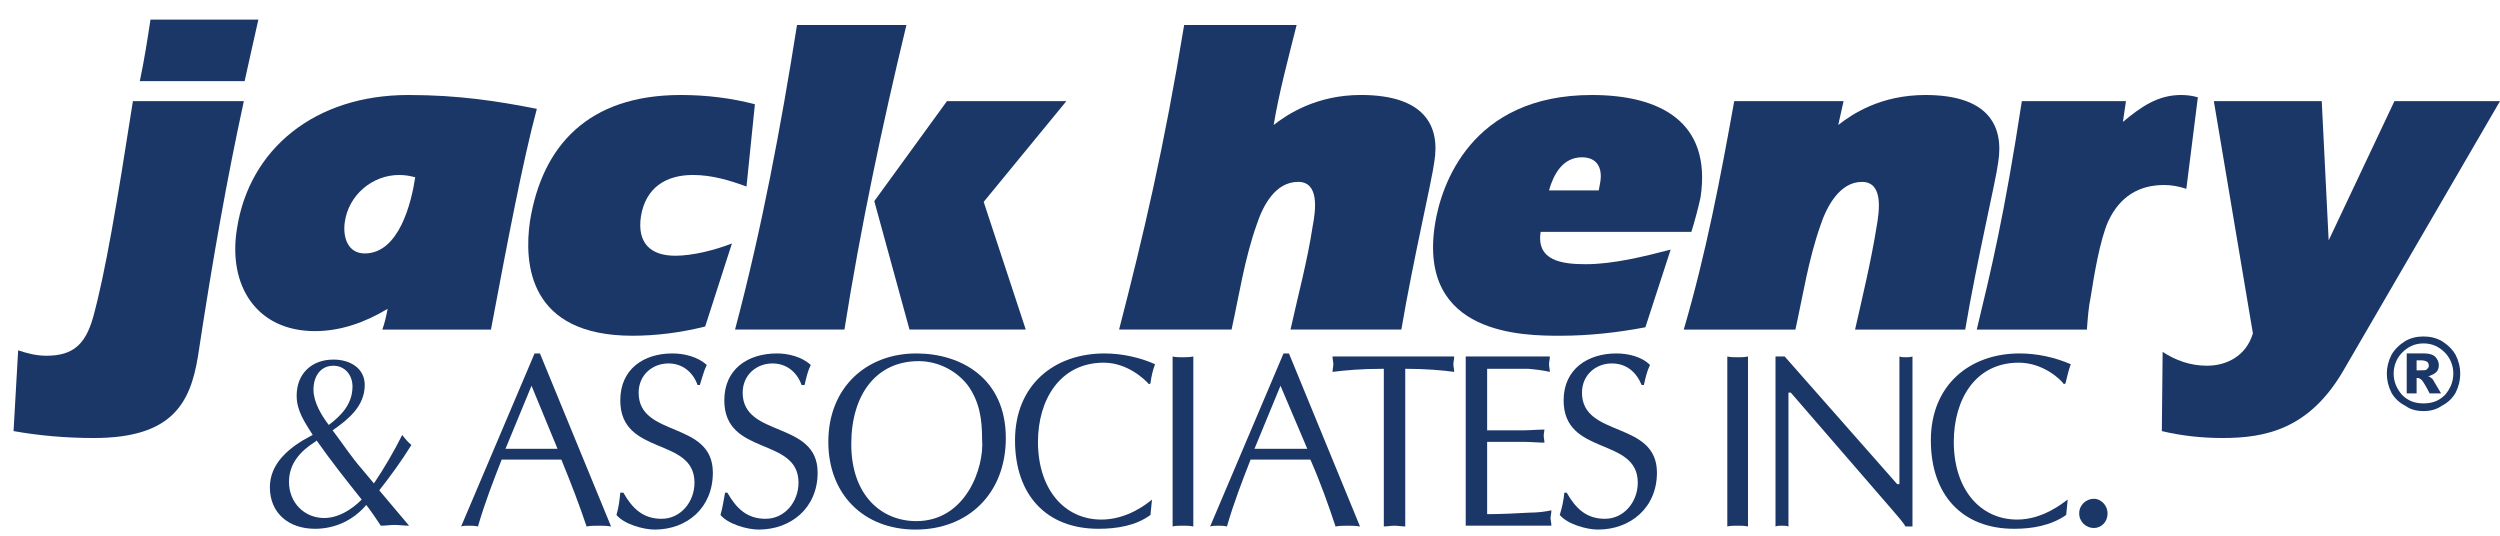
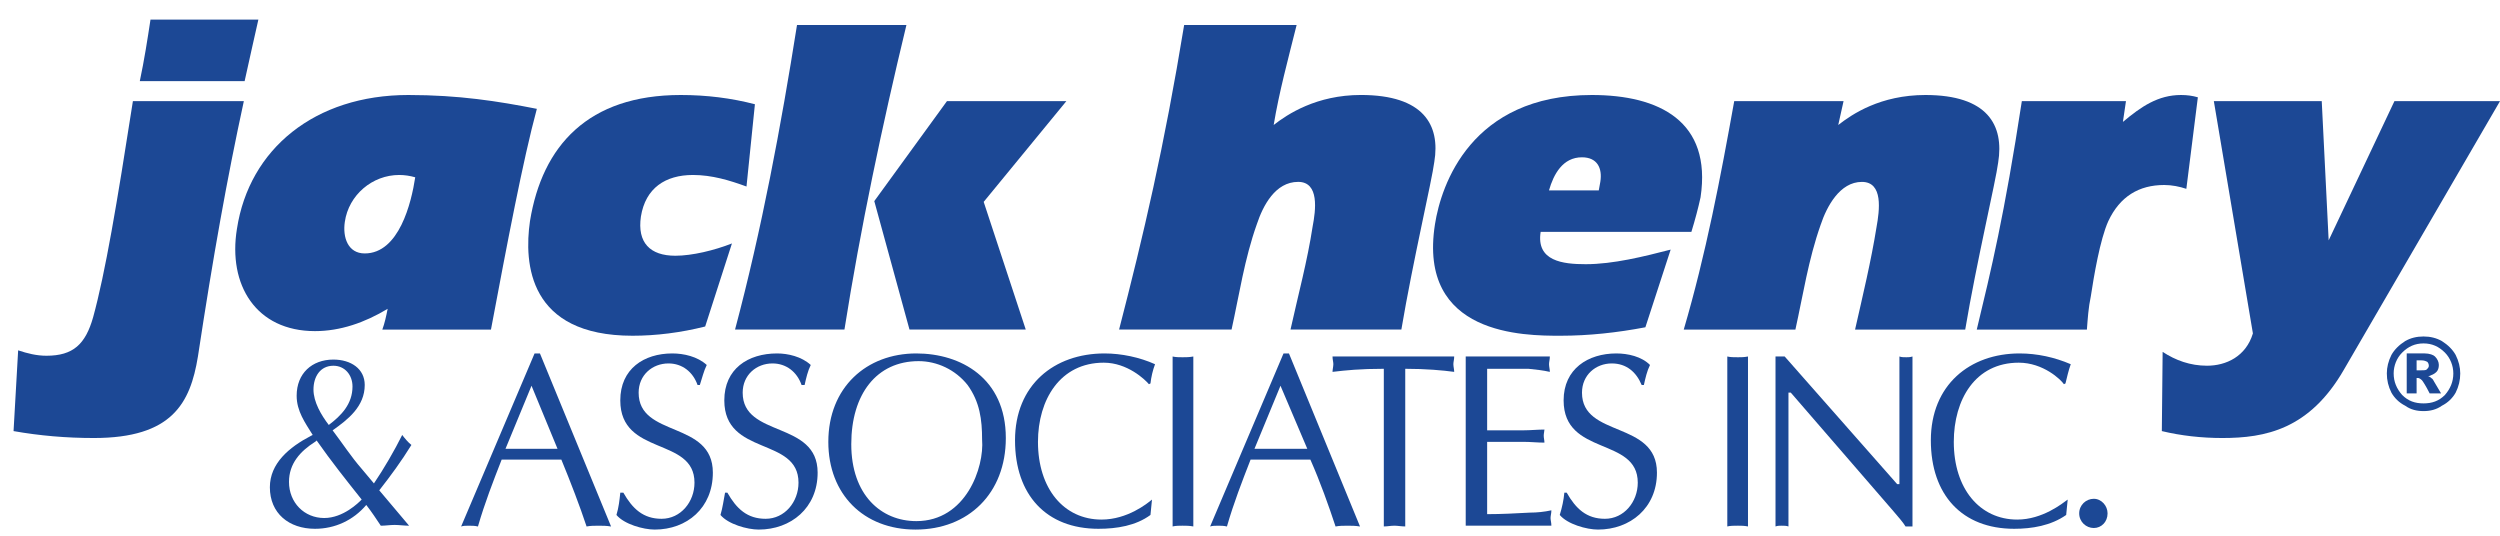
<svg xmlns="http://www.w3.org/2000/svg" width="112" height="24" viewBox="0 0 112 24" fill="none">
-   <path d="M11.575 0.879C11.438 1.499 11.198 2.533 10.959 3.635H6.263C6.468 2.67 6.605 1.775 6.742 0.879H11.575ZM10.924 4.531C10.17 8.011 9.553 11.457 8.867 15.971C8.525 18.073 7.702 19.623 4.206 19.623C2.972 19.623 1.773 19.52 0.607 19.313L0.813 15.695C1.224 15.833 1.636 15.937 2.081 15.937C3.281 15.937 3.829 15.42 4.172 14.213C4.72 12.215 5.234 9.149 5.954 4.531H10.924Z" fill="#1B3767" />
-   <path d="M21.995 14.765C22.714 10.941 23.434 7.15 24.051 4.876C22.303 4.532 20.555 4.256 18.293 4.256C14.111 4.256 11.164 6.668 10.615 10.251C10.204 12.767 11.472 14.834 14.111 14.834C15.242 14.834 16.339 14.455 17.367 13.835C17.299 14.179 17.23 14.49 17.128 14.765H21.995ZM18.602 7.943C18.43 9.08 17.881 11.354 16.339 11.354C15.585 11.354 15.345 10.631 15.448 9.941C15.62 8.735 16.682 7.839 17.881 7.839C18.121 7.839 18.362 7.874 18.602 7.943Z" fill="#1B3767" />
-   <path d="M31.592 14.627C30.495 14.903 29.398 15.041 28.336 15.041C23.674 15.041 23.469 11.802 23.743 9.907C24.291 6.53 26.348 4.256 30.495 4.256C31.661 4.256 32.757 4.394 33.82 4.67L33.443 8.356C32.689 8.081 31.9 7.839 31.043 7.839C29.81 7.839 28.918 8.425 28.713 9.7C28.541 10.872 29.124 11.457 30.255 11.457C31.009 11.457 32.003 11.216 32.791 10.906L31.592 14.627Z" fill="#1B3767" />
-   <path d="M42.424 4.531H47.773L44.069 9.044L45.954 14.764H40.745L39.168 9.01L42.424 4.531ZM32.93 14.764C34.13 10.25 34.987 5.667 35.706 1.119H40.608C39.511 5.667 38.551 10.216 37.831 14.764H32.93Z" fill="#1B3767" />
-   <path d="M58.089 1.119C57.71 2.635 57.299 4.151 57.061 5.599C57.678 5.116 58.98 4.255 60.968 4.255C63.777 4.255 64.531 5.599 64.257 7.252C64.152 8.079 63.298 11.697 62.781 14.764H57.815C58.158 13.213 58.569 11.697 58.806 10.147C58.944 9.423 59.117 8.148 58.158 8.148C57.13 8.148 56.581 9.217 56.307 10.043C55.754 11.594 55.517 13.213 55.174 14.764H50.135C51.231 10.526 52.159 6.563 53.05 1.119H58.089Z" fill="#1B3767" />
-   <path d="M75.774 10.389C75.943 9.838 76.08 9.321 76.185 8.839C76.697 5.428 74.33 4.256 71.314 4.256C65.9 4.256 64.562 8.288 64.287 10.045C63.502 15.041 68.299 15.041 69.912 15.041C71.177 15.041 72.447 14.903 73.713 14.662L74.846 11.182C73.644 11.492 72.274 11.836 71.04 11.836C70.012 11.836 68.815 11.699 69.021 10.389H75.774ZM69.395 8.529C69.601 7.805 70.012 7.047 70.871 7.047C71.556 7.047 71.794 7.53 71.694 8.149L71.625 8.529H69.395Z" fill="#1B3767" />
-   <path d="M82.353 5.6C82.97 5.117 84.24 4.256 86.26 4.256C89.038 4.256 89.792 5.6 89.517 7.288C89.412 8.115 88.558 11.699 88.042 14.765H83.107C83.45 13.249 83.825 11.699 84.067 10.182C84.204 9.424 84.377 8.149 83.413 8.149C82.422 8.149 81.837 9.252 81.563 10.079C81.015 11.63 80.777 13.215 80.434 14.765H75.432C76.423 11.389 77.076 7.977 77.693 4.532H82.591L82.353 5.6Z" fill="#1B3767" />
-   <path d="M95.106 5.462C95.928 4.773 96.682 4.256 97.71 4.256C97.984 4.256 98.222 4.29 98.464 4.359L97.948 8.46C97.641 8.357 97.299 8.288 96.956 8.288C95.823 8.288 94.969 8.804 94.452 9.907C94.078 10.734 93.804 12.388 93.667 13.284C93.562 13.766 93.53 14.283 93.493 14.765H88.559C89.207 12.078 89.792 9.666 90.578 4.532H95.243L95.106 5.462Z" fill="#1B3767" />
-   <path d="M104.014 4.531H99.18L100.93 14.937C100.619 15.971 99.728 16.384 98.874 16.384C98.12 16.384 97.466 16.143 96.886 15.764L96.85 19.313C97.709 19.52 98.632 19.623 99.559 19.623C101.478 19.623 103.465 19.244 105.01 16.556L112 4.531H107.271L104.324 10.768L104.014 4.531Z" fill="#1B3767" />
-   <path d="M14.181 19.727C14.832 20.658 15.518 21.519 16.203 22.38C16.066 22.518 15.38 23.207 14.524 23.207C13.632 23.207 12.947 22.518 12.947 21.588C12.947 20.761 13.461 20.21 14.112 19.796C14.146 19.762 14.181 19.762 14.181 19.727L14.181 19.727ZM16.991 21.967C17.505 21.312 17.985 20.658 18.431 19.934C18.294 19.831 18.122 19.624 18.019 19.486C17.677 20.175 17.197 21.002 16.752 21.657L16.203 21.002C15.723 20.451 15.346 19.865 14.901 19.279C15.586 18.797 16.34 18.211 16.34 17.246C16.34 16.523 15.723 16.109 14.935 16.109C13.975 16.109 13.29 16.73 13.29 17.729C13.29 18.418 13.667 18.935 14.009 19.486L13.941 19.52C12.947 20.037 12.09 20.761 12.09 21.829C12.09 23.001 12.947 23.69 14.112 23.69C15.003 23.69 15.826 23.311 16.409 22.622C16.649 22.932 16.854 23.242 17.06 23.552C17.265 23.552 17.471 23.517 17.677 23.517C17.882 23.517 18.122 23.552 18.328 23.552L16.991 21.967ZM14.729 19.038C14.386 18.59 14.044 18.004 14.044 17.453C14.044 16.867 14.352 16.385 14.935 16.385C15.449 16.385 15.792 16.799 15.792 17.315C15.792 18.108 15.278 18.625 14.729 19.038Z" fill="#1B3767" />
-   <path d="M24.189 15.834H23.949L20.658 23.587C20.761 23.552 20.864 23.552 21.001 23.552C21.138 23.552 21.275 23.552 21.412 23.587C21.721 22.519 22.098 21.554 22.475 20.589H25.148C25.559 21.588 25.971 22.657 26.279 23.587C26.451 23.552 26.622 23.552 26.828 23.552C26.999 23.552 27.17 23.552 27.376 23.587L24.189 15.834ZM24.977 20.107H22.646L23.812 17.281L24.977 20.107Z" fill="#1B3767" />
-   <path d="M27.926 22.071C28.337 22.794 28.817 23.242 29.639 23.242C30.496 23.242 31.113 22.484 31.113 21.623C31.113 19.555 27.789 20.451 27.789 17.936C27.789 16.523 28.851 15.834 30.119 15.834C30.633 15.834 31.25 15.972 31.662 16.351C31.525 16.627 31.456 16.937 31.353 17.247H31.25C31.044 16.661 30.565 16.282 29.948 16.282C29.228 16.282 28.611 16.799 28.611 17.592C28.611 19.624 31.936 18.832 31.936 21.175C31.936 22.76 30.77 23.725 29.331 23.725C28.817 23.725 27.96 23.483 27.617 23.07C27.72 22.726 27.754 22.415 27.789 22.071H27.926Z" fill="#1B3767" />
-   <path d="M32.586 22.071C32.997 22.794 33.477 23.242 34.3 23.242C35.157 23.242 35.773 22.484 35.773 21.623C35.773 19.555 32.449 20.451 32.449 17.936C32.449 16.523 33.511 15.834 34.813 15.834C35.294 15.834 35.91 15.972 36.322 16.351C36.185 16.627 36.116 16.937 36.047 17.247H35.91C35.705 16.661 35.225 16.282 34.608 16.282C33.888 16.282 33.272 16.799 33.272 17.592C33.272 19.624 36.63 18.832 36.63 21.175C36.63 22.76 35.431 23.725 33.991 23.725C33.477 23.725 32.62 23.483 32.277 23.07C32.38 22.726 32.414 22.415 32.483 22.071H32.586Z" fill="#1B3767" />
-   <path d="M41.017 23.725C43.382 23.725 45.061 22.105 45.061 19.624C45.061 16.937 43.039 15.834 41.051 15.834C38.823 15.834 37.109 17.35 37.109 19.797C37.109 22.14 38.686 23.725 41.017 23.725ZM43.998 19.693C44.101 20.934 43.279 23.346 41.051 23.346C39.474 23.346 38.137 22.174 38.137 19.9C38.137 17.66 39.269 16.179 41.154 16.179C41.976 16.179 42.799 16.558 43.347 17.247C43.895 18.005 43.998 18.797 43.998 19.693Z" fill="#1B3767" />
-   <path d="M51.541 23.07C50.887 23.552 50.033 23.69 49.21 23.69C46.876 23.69 45.473 22.174 45.473 19.728C45.473 17.247 47.223 15.834 49.485 15.834C50.238 15.834 51.061 16.007 51.746 16.317C51.641 16.592 51.572 16.902 51.541 17.178L51.472 17.212C51.298 17.006 50.512 16.248 49.448 16.248C47.497 16.248 46.501 17.901 46.501 19.797C46.501 21.898 47.666 23.277 49.347 23.277C50.512 23.277 51.403 22.553 51.609 22.381L51.541 23.07Z" fill="#1B3767" />
-   <path d="M52.533 15.971C52.67 16.005 52.844 16.005 52.981 16.005C53.118 16.005 53.287 16.005 53.461 15.971V23.585C53.287 23.551 53.118 23.551 52.981 23.551C52.844 23.551 52.67 23.551 52.533 23.585V15.971Z" fill="#1B3767" />
-   <path d="M57.745 15.834H57.502L54.213 23.587C54.313 23.552 54.451 23.552 54.588 23.552C54.693 23.552 54.83 23.552 54.967 23.587C55.273 22.519 55.652 21.554 56.027 20.589H58.704C59.147 21.588 59.526 22.657 59.833 23.587C60.006 23.552 60.175 23.552 60.381 23.552C60.554 23.552 60.724 23.552 60.929 23.587L57.745 15.834ZM58.567 20.107H56.2L57.366 17.281L58.567 20.107Z" fill="#1B3767" />
-   <path d="M62.955 23.585C62.781 23.585 62.612 23.551 62.475 23.551C62.301 23.551 62.164 23.585 61.995 23.585V16.522C60.931 16.522 60.282 16.59 59.697 16.66C59.697 16.556 59.734 16.418 59.734 16.315C59.734 16.212 59.697 16.108 59.697 15.971H65.148C65.148 16.108 65.111 16.212 65.111 16.315C65.111 16.418 65.148 16.556 65.148 16.66C64.632 16.59 63.878 16.522 62.955 16.522V23.585Z" fill="#1B3767" />
-   <path d="M66.624 19.278H68.268C68.574 19.278 68.885 19.244 69.191 19.244C69.191 19.313 69.159 19.416 69.159 19.52C69.159 19.623 69.191 19.726 69.191 19.83C68.885 19.83 68.574 19.795 68.268 19.795H66.624V23.034C67.272 23.034 67.889 23 68.543 22.965C68.849 22.965 69.191 22.931 69.502 22.862C69.502 23 69.465 23.103 69.465 23.206C69.465 23.31 69.502 23.413 69.502 23.551H65.664V15.971H69.433C69.433 16.108 69.397 16.212 69.397 16.315C69.397 16.418 69.433 16.556 69.433 16.66C69.123 16.59 68.817 16.556 68.474 16.522H67.409H66.624V19.278Z" fill="#1B3767" />
-   <path d="M70.188 22.071C70.599 22.794 71.079 23.242 71.901 23.242C72.755 23.242 73.372 22.484 73.372 21.623C73.372 19.555 70.05 20.451 70.05 17.936C70.05 16.523 71.147 15.834 72.412 15.834C72.929 15.834 73.546 15.972 73.92 16.351C73.783 16.627 73.715 16.937 73.646 17.247H73.546C73.303 16.661 72.86 16.282 72.207 16.282C71.49 16.282 70.873 16.799 70.873 17.592C70.873 19.624 74.231 18.832 74.231 21.175C74.231 22.76 73.029 23.725 71.59 23.725C71.079 23.725 70.22 23.483 69.877 23.07C69.982 22.726 70.051 22.415 70.083 22.071H70.188Z" fill="#1B3767" />
-   <path d="M77.383 15.971C77.52 16.005 77.694 16.005 77.862 16.005C77.999 16.005 78.137 16.005 78.31 15.971V23.585C78.137 23.551 78 23.551 77.862 23.551C77.694 23.551 77.52 23.551 77.383 23.585V15.971Z" fill="#1B3767" />
-   <path d="M85.679 23.585H85.368C85.268 23.413 85.025 23.137 84.82 22.896L80.228 17.59H80.123V23.585C80.023 23.551 79.918 23.551 79.817 23.551C79.712 23.551 79.644 23.551 79.543 23.585V15.971H79.954L84.994 21.69H85.094V15.971C85.199 16.005 85.268 16.005 85.405 16.005C85.473 16.005 85.574 16.005 85.679 15.971L85.679 23.585Z" fill="#1B3767" />
-   <path d="M92.565 23.07C91.879 23.552 91.025 23.69 90.235 23.69C87.905 23.69 86.502 22.174 86.502 19.728C86.502 17.247 88.247 15.834 90.477 15.834C91.263 15.834 92.053 16.007 92.77 16.317C92.67 16.592 92.601 16.902 92.533 17.178L92.464 17.212C92.327 17.006 91.537 16.248 90.44 16.248C88.489 16.248 87.53 17.901 87.53 19.797C87.53 21.898 88.695 23.277 90.372 23.277C91.505 23.277 92.396 22.553 92.633 22.381L92.565 23.07Z" fill="#1B3767" />
-   <path d="M93.802 22.346C94.144 22.346 94.419 22.656 94.419 23C94.419 23.379 94.144 23.655 93.802 23.655C93.459 23.655 93.148 23.379 93.148 23C93.148 22.621 93.459 22.346 93.802 22.346Z" fill="#1B3767" />
-   <path d="M108.264 16.59H108.47C108.575 16.59 108.675 16.59 108.712 16.556C108.78 16.487 108.812 16.453 108.812 16.384C108.812 16.315 108.78 16.246 108.744 16.212C108.675 16.177 108.607 16.143 108.469 16.143H108.264L108.264 16.59ZM107.821 15.832H108.607C108.849 15.832 109.018 15.902 109.086 15.97C109.191 16.074 109.26 16.212 109.26 16.349C109.26 16.487 109.223 16.59 109.155 16.66C109.054 16.763 108.949 16.797 108.78 16.866C108.849 16.866 108.881 16.901 108.917 16.935C108.986 16.97 109.018 17.038 109.054 17.107C109.054 17.107 109.155 17.279 109.36 17.624H108.849C108.675 17.279 108.538 17.073 108.506 17.038C108.437 16.97 108.369 16.935 108.332 16.935C108.3 16.935 108.3 16.935 108.264 16.935V17.624H107.821L107.821 15.832ZM109.909 16.729C109.909 16.384 109.772 16.039 109.534 15.798C109.26 15.522 108.949 15.385 108.575 15.385C108.195 15.385 107.889 15.522 107.615 15.798C107.373 16.039 107.236 16.384 107.236 16.729C107.236 17.107 107.373 17.418 107.615 17.693C107.889 17.969 108.195 18.072 108.575 18.072C108.949 18.072 109.26 17.969 109.534 17.693C109.772 17.418 109.909 17.107 109.909 16.729ZM110.219 16.729C110.219 17.038 110.151 17.314 110.014 17.59C109.877 17.831 109.671 18.038 109.397 18.176C109.155 18.348 108.881 18.417 108.575 18.417C108.264 18.417 107.99 18.348 107.752 18.176C107.478 18.038 107.272 17.831 107.135 17.59C106.998 17.314 106.93 17.038 106.93 16.729C106.93 16.453 106.998 16.177 107.135 15.902C107.272 15.66 107.478 15.454 107.752 15.281C107.99 15.143 108.264 15.074 108.575 15.074C108.881 15.074 109.155 15.143 109.397 15.281C109.671 15.454 109.877 15.66 110.014 15.902C110.151 16.177 110.219 16.453 110.219 16.729Z" fill="#1B3767" />
+   <path d="M11.575 0.879C11.438 1.499 11.198 2.533 10.959 3.635H6.263C6.468 2.67 6.605 1.775 6.742 0.879H11.575ZM10.924 4.531C10.17 8.011 9.553 11.457 8.867 15.971C8.525 18.073 7.702 19.623 4.206 19.623C2.972 19.623 1.773 19.52 0.607 19.313L0.813 15.695C1.224 15.833 1.636 15.937 2.081 15.937C3.281 15.937 3.829 15.42 4.172 14.213C4.72 12.215 5.234 9.149 5.954 4.531H10.924Z" fill="#1C4895" />
+   <path d="M21.995 14.765C22.714 10.941 23.434 7.15 24.051 4.876C22.303 4.532 20.555 4.256 18.293 4.256C14.111 4.256 11.164 6.668 10.615 10.251C10.204 12.767 11.472 14.834 14.111 14.834C15.242 14.834 16.339 14.455 17.367 13.835C17.299 14.179 17.23 14.49 17.128 14.765H21.995ZM18.602 7.943C18.43 9.08 17.881 11.354 16.339 11.354C15.585 11.354 15.345 10.631 15.448 9.941C15.62 8.735 16.682 7.839 17.881 7.839C18.121 7.839 18.362 7.874 18.602 7.943Z" fill="#1C4895" />
+   <path d="M31.592 14.627C30.495 14.903 29.398 15.041 28.336 15.041C23.674 15.041 23.469 11.802 23.743 9.907C24.291 6.53 26.348 4.256 30.495 4.256C31.661 4.256 32.757 4.394 33.82 4.67L33.443 8.356C32.689 8.081 31.9 7.839 31.043 7.839C29.81 7.839 28.918 8.425 28.713 9.7C28.541 10.872 29.124 11.457 30.255 11.457C31.009 11.457 32.003 11.216 32.791 10.906L31.592 14.627Z" fill="#1C4895" />
+   <path d="M42.424 4.531H47.773L44.069 9.044L45.954 14.764H40.745L39.168 9.01L42.424 4.531ZM32.93 14.764C34.13 10.25 34.987 5.667 35.706 1.119H40.608C39.511 5.667 38.551 10.216 37.831 14.764H32.93Z" fill="#1C4895" />
+   <path d="M58.089 1.119C57.71 2.635 57.299 4.151 57.061 5.599C57.678 5.116 58.98 4.255 60.968 4.255C63.777 4.255 64.531 5.599 64.257 7.252C64.152 8.079 63.298 11.697 62.781 14.764H57.815C58.158 13.213 58.569 11.697 58.806 10.147C58.944 9.423 59.117 8.148 58.158 8.148C57.13 8.148 56.581 9.217 56.307 10.043C55.754 11.594 55.517 13.213 55.174 14.764H50.135C51.231 10.526 52.159 6.563 53.05 1.119H58.089Z" fill="#1C4895" />
+   <path d="M75.774 10.389C75.943 9.838 76.08 9.321 76.185 8.839C76.697 5.428 74.33 4.256 71.314 4.256C65.9 4.256 64.562 8.288 64.287 10.045C63.502 15.041 68.299 15.041 69.912 15.041C71.177 15.041 72.447 14.903 73.713 14.662L74.846 11.182C73.644 11.492 72.274 11.836 71.04 11.836C70.012 11.836 68.815 11.699 69.021 10.389H75.774ZM69.395 8.529C69.601 7.805 70.012 7.047 70.871 7.047C71.556 7.047 71.794 7.53 71.694 8.149L71.625 8.529H69.395Z" fill="#1C4895" />
+   <path d="M82.353 5.6C82.97 5.117 84.24 4.256 86.26 4.256C89.038 4.256 89.792 5.6 89.517 7.288C89.412 8.115 88.558 11.699 88.042 14.765H83.107C83.45 13.249 83.825 11.699 84.067 10.182C84.204 9.424 84.377 8.149 83.413 8.149C82.422 8.149 81.837 9.252 81.563 10.079C81.015 11.63 80.777 13.215 80.434 14.765H75.432C76.423 11.389 77.076 7.977 77.693 4.532H82.591L82.353 5.6Z" fill="#1C4895" />
+   <path d="M95.106 5.462C95.928 4.773 96.682 4.256 97.71 4.256C97.984 4.256 98.222 4.29 98.464 4.359L97.948 8.46C97.641 8.357 97.299 8.288 96.956 8.288C95.823 8.288 94.969 8.804 94.452 9.907C94.078 10.734 93.804 12.388 93.667 13.284C93.562 13.766 93.53 14.283 93.493 14.765H88.559C89.207 12.078 89.792 9.666 90.578 4.532H95.243L95.106 5.462Z" fill="#1C4895" />
+   <path d="M104.014 4.531H99.18L100.93 14.937C100.619 15.971 99.728 16.384 98.874 16.384C98.12 16.384 97.466 16.143 96.886 15.764L96.85 19.313C97.709 19.52 98.632 19.623 99.559 19.623C101.478 19.623 103.465 19.244 105.01 16.556L112 4.531H107.271L104.324 10.768L104.014 4.531Z" fill="#1C4895" />
+   <path d="M14.181 19.727C14.832 20.658 15.518 21.519 16.203 22.38C16.066 22.518 15.38 23.207 14.524 23.207C13.632 23.207 12.947 22.518 12.947 21.588C12.947 20.761 13.461 20.21 14.112 19.796C14.146 19.762 14.181 19.762 14.181 19.727L14.181 19.727ZM16.991 21.967C17.505 21.312 17.985 20.658 18.431 19.934C18.294 19.831 18.122 19.624 18.019 19.486C17.677 20.175 17.197 21.002 16.752 21.657L16.203 21.002C15.723 20.451 15.346 19.865 14.901 19.279C15.586 18.797 16.34 18.211 16.34 17.246C16.34 16.523 15.723 16.109 14.935 16.109C13.975 16.109 13.29 16.73 13.29 17.729C13.29 18.418 13.667 18.935 14.009 19.486L13.941 19.52C12.947 20.037 12.09 20.761 12.09 21.829C12.09 23.001 12.947 23.69 14.112 23.69C15.003 23.69 15.826 23.311 16.409 22.622C16.649 22.932 16.854 23.242 17.06 23.552C17.265 23.552 17.471 23.517 17.677 23.517C17.882 23.517 18.122 23.552 18.328 23.552L16.991 21.967ZM14.729 19.038C14.386 18.59 14.044 18.004 14.044 17.453C14.044 16.867 14.352 16.385 14.935 16.385C15.449 16.385 15.792 16.799 15.792 17.315C15.792 18.108 15.278 18.625 14.729 19.038Z" fill="#1C4895" />
+   <path d="M24.189 15.834H23.949L20.658 23.587C20.761 23.552 20.864 23.552 21.001 23.552C21.138 23.552 21.275 23.552 21.412 23.587C21.721 22.519 22.098 21.554 22.475 20.589H25.148C25.559 21.588 25.971 22.657 26.279 23.587C26.451 23.552 26.622 23.552 26.828 23.552C26.999 23.552 27.17 23.552 27.376 23.587L24.189 15.834ZM24.977 20.107H22.646L23.812 17.281L24.977 20.107Z" fill="#1C4895" />
+   <path d="M27.926 22.071C28.337 22.794 28.817 23.242 29.639 23.242C30.496 23.242 31.113 22.484 31.113 21.623C31.113 19.555 27.789 20.451 27.789 17.936C27.789 16.523 28.851 15.834 30.119 15.834C30.633 15.834 31.25 15.972 31.662 16.351C31.525 16.627 31.456 16.937 31.353 17.247H31.25C31.044 16.661 30.565 16.282 29.948 16.282C29.228 16.282 28.611 16.799 28.611 17.592C28.611 19.624 31.936 18.832 31.936 21.175C31.936 22.76 30.77 23.725 29.331 23.725C28.817 23.725 27.96 23.483 27.617 23.07C27.72 22.726 27.754 22.415 27.789 22.071H27.926Z" fill="#1C4895" />
+   <path d="M32.586 22.071C32.997 22.794 33.477 23.242 34.3 23.242C35.157 23.242 35.773 22.484 35.773 21.623C35.773 19.555 32.449 20.451 32.449 17.936C32.449 16.523 33.511 15.834 34.813 15.834C35.294 15.834 35.91 15.972 36.322 16.351C36.185 16.627 36.116 16.937 36.047 17.247H35.91C35.705 16.661 35.225 16.282 34.608 16.282C33.888 16.282 33.272 16.799 33.272 17.592C33.272 19.624 36.63 18.832 36.63 21.175C36.63 22.76 35.431 23.725 33.991 23.725C33.477 23.725 32.62 23.483 32.277 23.07C32.38 22.726 32.414 22.415 32.483 22.071H32.586Z" fill="#1C4895" />
+   <path d="M41.017 23.725C43.382 23.725 45.061 22.105 45.061 19.624C45.061 16.937 43.039 15.834 41.051 15.834C38.823 15.834 37.109 17.35 37.109 19.797C37.109 22.14 38.686 23.725 41.017 23.725ZM43.998 19.693C44.101 20.934 43.279 23.346 41.051 23.346C39.474 23.346 38.137 22.174 38.137 19.9C38.137 17.66 39.269 16.179 41.154 16.179C41.976 16.179 42.799 16.558 43.347 17.247C43.895 18.005 43.998 18.797 43.998 19.693Z" fill="#1C4895" />
+   <path d="M51.541 23.07C50.887 23.552 50.033 23.69 49.21 23.69C46.876 23.69 45.473 22.174 45.473 19.728C45.473 17.247 47.223 15.834 49.485 15.834C50.238 15.834 51.061 16.007 51.746 16.317C51.641 16.592 51.572 16.902 51.541 17.178L51.472 17.212C51.298 17.006 50.512 16.248 49.448 16.248C47.497 16.248 46.501 17.901 46.501 19.797C46.501 21.898 47.666 23.277 49.347 23.277C50.512 23.277 51.403 22.553 51.609 22.381L51.541 23.07Z" fill="#1C4895" />
+   <path d="M52.533 15.971C52.67 16.005 52.844 16.005 52.981 16.005C53.118 16.005 53.287 16.005 53.461 15.971V23.585C53.287 23.551 53.118 23.551 52.981 23.551C52.844 23.551 52.67 23.551 52.533 23.585V15.971Z" fill="#1C4895" />
+   <path d="M57.745 15.834H57.502L54.213 23.587C54.313 23.552 54.451 23.552 54.588 23.552C54.693 23.552 54.83 23.552 54.967 23.587C55.273 22.519 55.652 21.554 56.027 20.589H58.704C59.147 21.588 59.526 22.657 59.833 23.587C60.006 23.552 60.175 23.552 60.381 23.552C60.554 23.552 60.724 23.552 60.929 23.587L57.745 15.834ZM58.567 20.107H56.2L57.366 17.281L58.567 20.107Z" fill="#1C4895" />
+   <path d="M62.955 23.585C62.781 23.585 62.612 23.551 62.475 23.551C62.301 23.551 62.164 23.585 61.995 23.585V16.522C60.931 16.522 60.282 16.59 59.697 16.66C59.697 16.556 59.734 16.418 59.734 16.315C59.734 16.212 59.697 16.108 59.697 15.971H65.148C65.148 16.108 65.111 16.212 65.111 16.315C65.111 16.418 65.148 16.556 65.148 16.66C64.632 16.59 63.878 16.522 62.955 16.522V23.585Z" fill="#1C4895" />
+   <path d="M66.624 19.278H68.268C68.574 19.278 68.885 19.244 69.191 19.244C69.191 19.313 69.159 19.416 69.159 19.52C69.159 19.623 69.191 19.726 69.191 19.83C68.885 19.83 68.574 19.795 68.268 19.795H66.624V23.034C67.272 23.034 67.889 23 68.543 22.965C68.849 22.965 69.191 22.931 69.502 22.862C69.502 23 69.465 23.103 69.465 23.206C69.465 23.31 69.502 23.413 69.502 23.551H65.664V15.971H69.433C69.433 16.108 69.397 16.212 69.397 16.315C69.397 16.418 69.433 16.556 69.433 16.66C69.123 16.59 68.817 16.556 68.474 16.522H67.409H66.624V19.278Z" fill="#1C4895" />
+   <path d="M70.188 22.071C70.599 22.794 71.079 23.242 71.901 23.242C72.755 23.242 73.372 22.484 73.372 21.623C73.372 19.555 70.05 20.451 70.05 17.936C70.05 16.523 71.147 15.834 72.412 15.834C72.929 15.834 73.546 15.972 73.92 16.351C73.783 16.627 73.715 16.937 73.646 17.247H73.546C73.303 16.661 72.86 16.282 72.207 16.282C71.49 16.282 70.873 16.799 70.873 17.592C70.873 19.624 74.231 18.832 74.231 21.175C74.231 22.76 73.029 23.725 71.59 23.725C71.079 23.725 70.22 23.483 69.877 23.07C69.982 22.726 70.051 22.415 70.083 22.071H70.188Z" fill="#1C4895" />
+   <path d="M77.383 15.971C77.52 16.005 77.694 16.005 77.862 16.005C77.999 16.005 78.137 16.005 78.31 15.971V23.585C78.137 23.551 78 23.551 77.862 23.551C77.694 23.551 77.52 23.551 77.383 23.585V15.971Z" fill="#1C4895" />
+   <path d="M85.679 23.585H85.368C85.268 23.413 85.025 23.137 84.82 22.896L80.228 17.59H80.123V23.585C80.023 23.551 79.918 23.551 79.817 23.551C79.712 23.551 79.644 23.551 79.543 23.585V15.971H79.954L84.994 21.69H85.094V15.971C85.199 16.005 85.268 16.005 85.405 16.005C85.473 16.005 85.574 16.005 85.679 15.971L85.679 23.585Z" fill="#1C4895" />
+   <path d="M92.565 23.07C91.879 23.552 91.025 23.69 90.235 23.69C87.905 23.69 86.502 22.174 86.502 19.728C86.502 17.247 88.247 15.834 90.477 15.834C91.263 15.834 92.053 16.007 92.77 16.317C92.67 16.592 92.601 16.902 92.533 17.178L92.464 17.212C92.327 17.006 91.537 16.248 90.44 16.248C88.489 16.248 87.53 17.901 87.53 19.797C87.53 21.898 88.695 23.277 90.372 23.277C91.505 23.277 92.396 22.553 92.633 22.381L92.565 23.07Z" fill="#1C4895" />
+   <path d="M93.802 22.346C94.144 22.346 94.419 22.656 94.419 23C94.419 23.379 94.144 23.655 93.802 23.655C93.459 23.655 93.148 23.379 93.148 23C93.148 22.621 93.459 22.346 93.802 22.346Z" fill="#1C4895" />
+   <path d="M108.264 16.59H108.47C108.575 16.59 108.675 16.59 108.712 16.556C108.78 16.487 108.812 16.453 108.812 16.384C108.812 16.315 108.78 16.246 108.744 16.212C108.675 16.177 108.607 16.143 108.469 16.143H108.264L108.264 16.59ZM107.821 15.832H108.607C108.849 15.832 109.018 15.902 109.086 15.97C109.191 16.074 109.26 16.212 109.26 16.349C109.26 16.487 109.223 16.59 109.155 16.66C109.054 16.763 108.949 16.797 108.78 16.866C108.849 16.866 108.881 16.901 108.917 16.935C108.986 16.97 109.018 17.038 109.054 17.107C109.054 17.107 109.155 17.279 109.36 17.624H108.849C108.675 17.279 108.538 17.073 108.506 17.038C108.437 16.97 108.369 16.935 108.332 16.935C108.3 16.935 108.3 16.935 108.264 16.935V17.624H107.821L107.821 15.832ZM109.909 16.729C109.909 16.384 109.772 16.039 109.534 15.798C109.26 15.522 108.949 15.385 108.575 15.385C108.195 15.385 107.889 15.522 107.615 15.798C107.373 16.039 107.236 16.384 107.236 16.729C107.236 17.107 107.373 17.418 107.615 17.693C107.889 17.969 108.195 18.072 108.575 18.072C108.949 18.072 109.26 17.969 109.534 17.693C109.772 17.418 109.909 17.107 109.909 16.729ZM110.219 16.729C110.219 17.038 110.151 17.314 110.014 17.59C109.877 17.831 109.671 18.038 109.397 18.176C109.155 18.348 108.881 18.417 108.575 18.417C108.264 18.417 107.99 18.348 107.752 18.176C107.478 18.038 107.272 17.831 107.135 17.59C106.998 17.314 106.93 17.038 106.93 16.729C106.93 16.453 106.998 16.177 107.135 15.902C107.272 15.66 107.478 15.454 107.752 15.281C107.99 15.143 108.264 15.074 108.575 15.074C108.881 15.074 109.155 15.143 109.397 15.281C109.671 15.454 109.877 15.66 110.014 15.902C110.151 16.177 110.219 16.453 110.219 16.729Z" fill="#1C4895" />
</svg>
